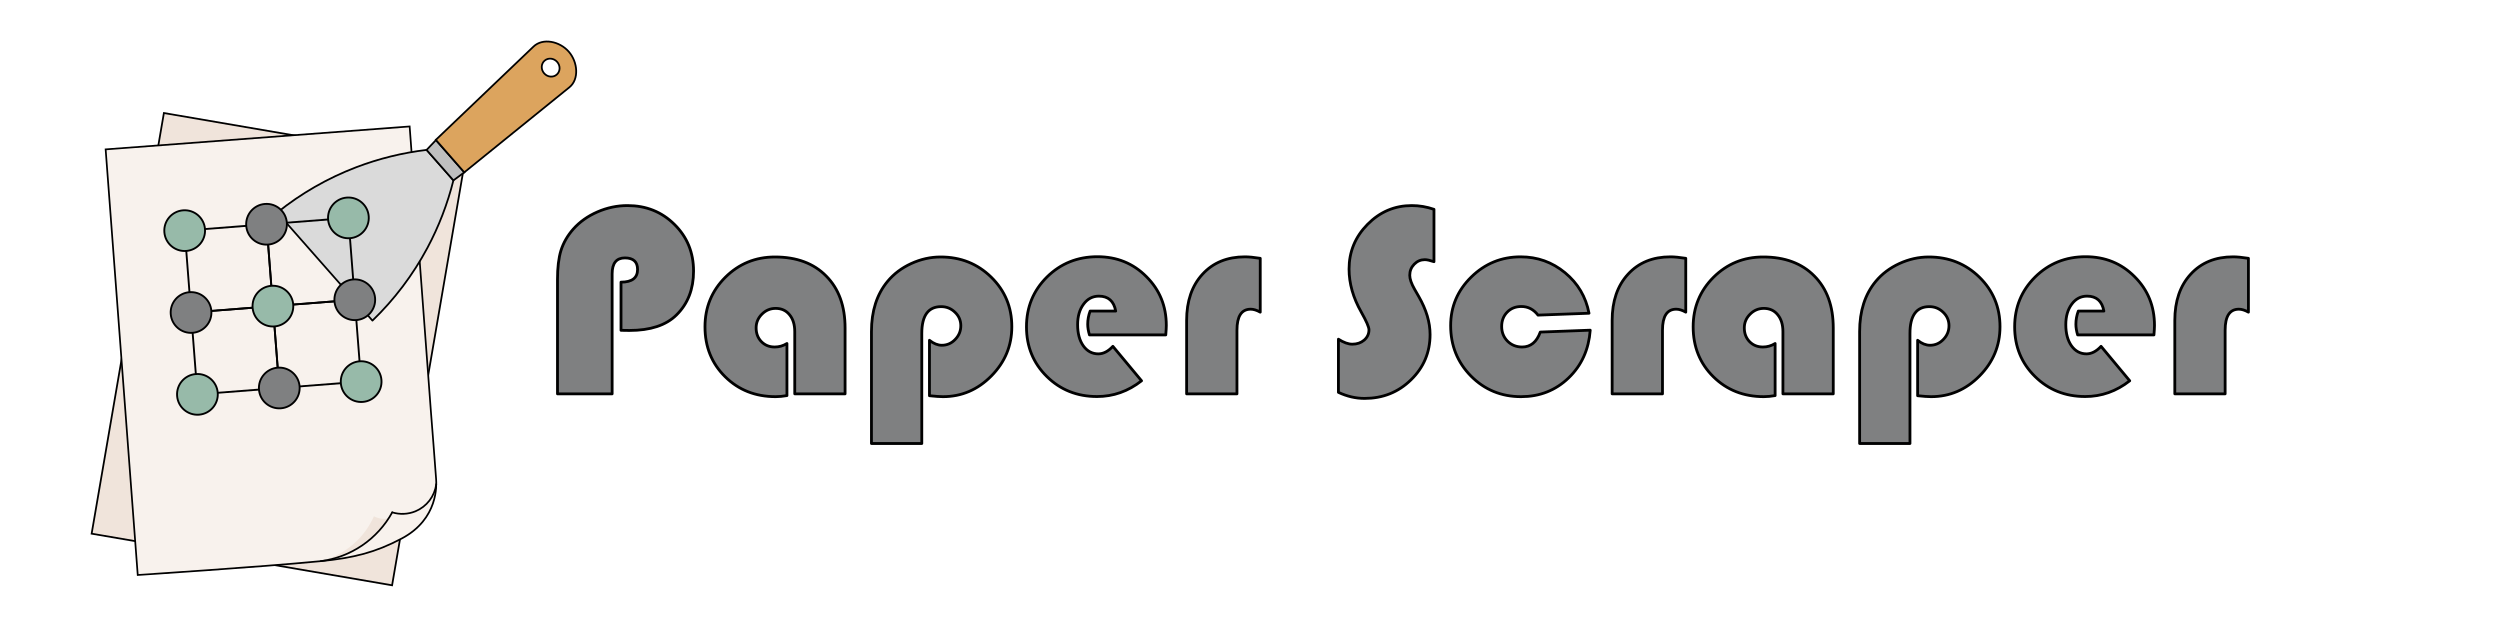
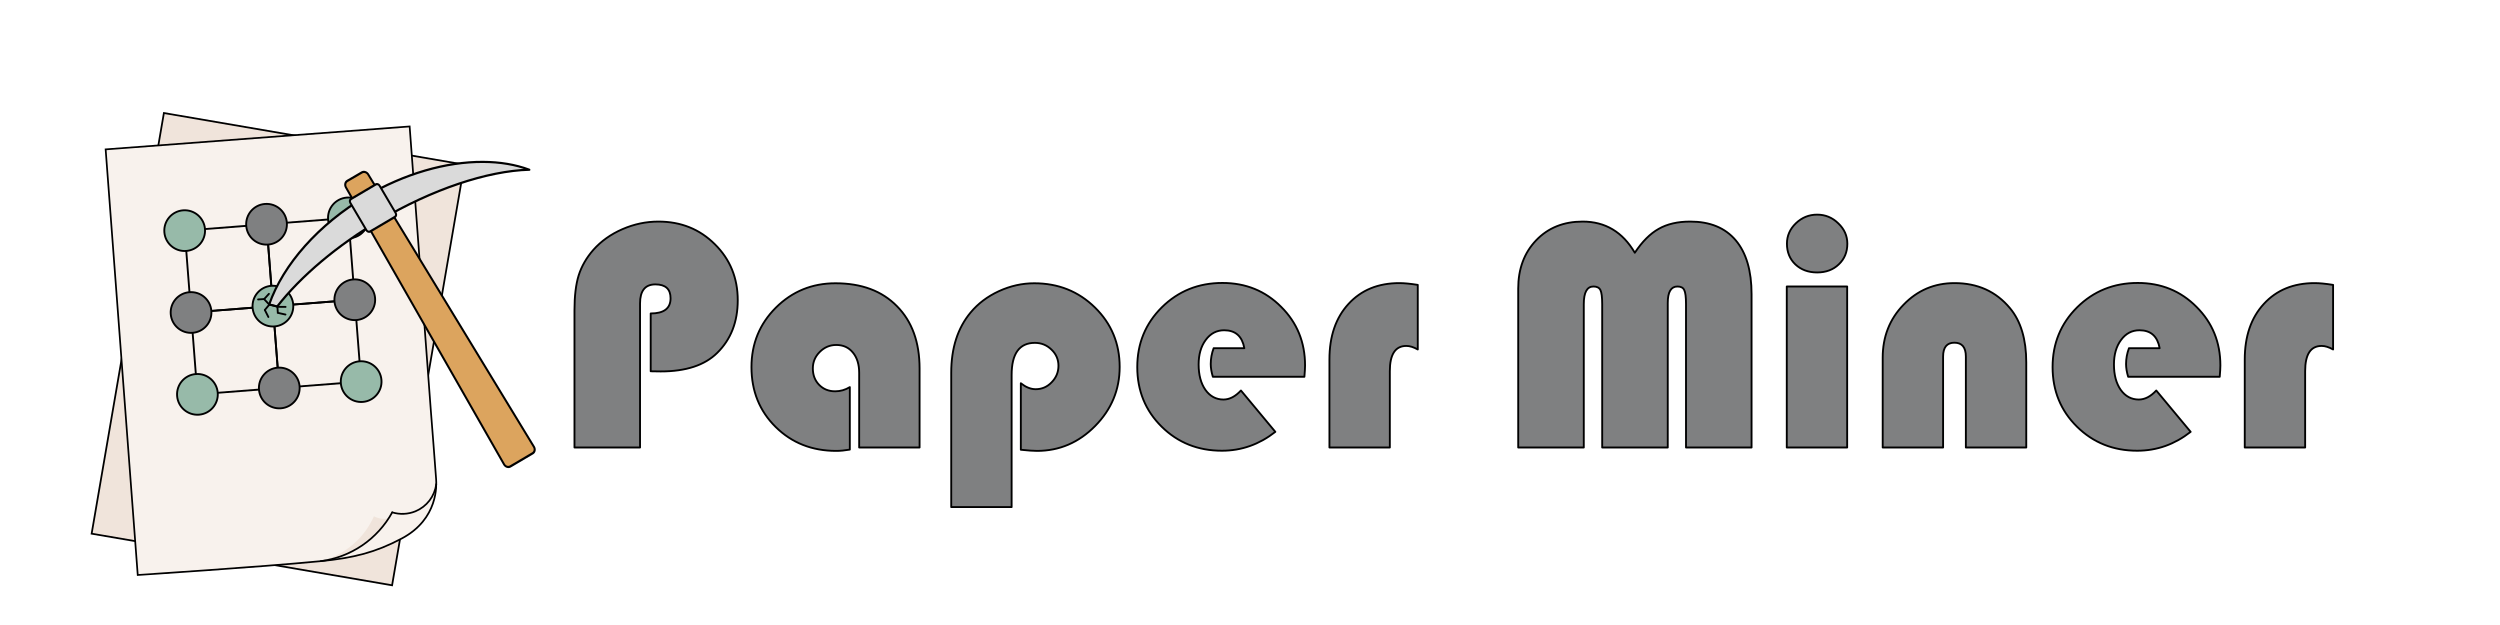
<svg xmlns="http://www.w3.org/2000/svg" width="800mm" height="200mm" viewBox="0 0 800 200" version="1.1" id="svg1">
  <defs id="defs1">
-     <rect x="942.09" y="126.714" width="2501.222" height="465.536" id="rect42" />
+     <rect x="747.887" y="234.145" width="2498.467" height="501.346" id="rect20" />
    <clipPath clipPathUnits="userSpaceOnUse" id="clipPath41">
      <path style="fill:#7f8081;fill-opacity:1;stroke:#000000;stroke-width:0.6;stroke-linecap:round;stroke-linejoin:round;stroke-dasharray:none;stroke-opacity:1" d="M 108.949,107.125 71.455,77.17 107.322,74.79 Z" id="path41" transform="translate(7.748901e-8,1.588409)" />
    </clipPath>
  </defs>
  <g id="layer1" style="display:inline" transform="matrix(0.7797973,0,0,0.7797973,6.946046,40.27162)">
    <rect style="fill:#f0e4db;fill-opacity:1;stroke:#000000;stroke-width:0.733;stroke-linecap:round;stroke-dasharray:none;stroke-opacity:1" id="rect1" width="125.103" height="175.144" x="56.617" y="-15.064" transform="rotate(9.74797)" />
    <path id="rect1-8" d="M 34.444,9.656 159.192,0.25 167.865,116.495 c 0.884,11.759 1.364,16.784 2.198,28.547 0.149,2.118 1.048,16.256 -14.13,24.306 -10.735,5.694 -19.74,7.989 -33.483,9.313 -24.963,2.405 -74.838,5.643 -74.838,5.643 z" style="fill:#f8f2ed;fill-opacity:1;stroke:#000000;stroke-width:0.715;stroke-linecap:round;stroke-dasharray:none;stroke-opacity:1" />
    <path id="path7-7" style="fill:#f0e4db;fill-opacity:1;stroke:none;stroke-width:0.6;stroke-linecap:round;stroke-dasharray:none;stroke-opacity:1" transform="matrix(1.191456,0,0,1.191456,-8.862757,-29.11544)" d="m 110.434,174.368 c 4.815,-1.214 9.285,-3.771 12.772,-7.307 2.319,-2.352 4.207,-5.128 5.541,-8.15 0.765,0.397 1.595,0.668 2.447,0.798 0.86,0.131 1.742,0.119 2.598,-0.036 -2.378,3.652 -5.489,6.825 -9.093,9.275 -4.196,2.852 -9.058,4.717 -14.084,5.402" />
    <path style="fill:none;fill-opacity:1;stroke:#000000;stroke-width:0.6;stroke-linecap:round;stroke-dasharray:none;stroke-opacity:1" d="m 135.436,157.41 c -2.494,4.541 -6.077,8.479 -10.362,11.39 -4.246,2.885 -9.174,4.757 -14.264,5.42" id="path8" transform="matrix(1.191456,0,0,1.191456,-9.310519,-28.93906)" />
    <path style="fill:none;fill-opacity:1;stroke:#000000;stroke-width:0.6;stroke-linecap:round;stroke-dasharray:none;stroke-opacity:1" d="m 150.599,147.692 c -0.267,2.041 -1.08,4.009 -2.333,5.642 -1.253,1.633 -2.943,2.928 -4.846,3.714 -2.512,1.038 -5.388,1.168 -7.984,0.362" id="path7" transform="matrix(1.191456,0,0,1.191456,-9.310519,-28.93906)" />
-   </g>
-   <g id="layer2" style="display:inline" transform="rotate(26.57657,86.99607,94.19905)">
-     <g id="g13" transform="matrix(0.8866266,0.3589946,-0.3589946,0.8866266,58.45824,-80.94639)">
-       <path style="fill:#dadada;fill-opacity:1;stroke:#000000;stroke-width:0.453;stroke-linecap:round;stroke-linejoin:round;stroke-dasharray:none;stroke-opacity:1" d="M 69.33,74.068 C 65.886,79.167 63.064,84.688 60.949,90.467 58.277,97.766 56.734,105.477 56.394,113.243 H 92.41 C 92.07,105.477 90.527,97.766 87.855,90.467 85.74,84.688 82.918,79.167 79.474,74.068 Z" id="path10-8" transform="matrix(-1.337619,0,0,1.310659,200.6343,-9.34702)" />
-       <path id="rect11" style="fill:#bfbfbf;fill-opacity:1;stroke:#000000;stroke-width:0.6;stroke-linecap:round;stroke-dasharray:none" d="m 93.93,83.226 h 14.365 l -0.387,4.516 -13.579,-0.012 z" />
-       <path id="rect12" style="fill:#dca45e;fill-opacity:1;stroke:#000000;stroke-width:0.6;stroke-linecap:round;stroke-dasharray:none;stroke-opacity:1" d="m 101.112,30.32 c -4.634,-0.017 -9.251,3.422 -9.079,7.709 l 1.813,45.155 14.45,0.045 1.893,-45.2 c 0.177,-4.231 -4.46,-7.691 -9.079,-7.709 z m 0,5.175 a 3.092,2.899 0 0 1 3.092,2.899 3.092,2.899 0 0 1 -3.092,2.899 3.092,2.899 0 0 1 -3.092,-2.899 3.092,2.899 0 0 1 3.092,-2.899 z" />
-     </g>
-     <path d="m 1255.772,356.298 v -58.268 q 20.02,0 20.02,-15.299 0,-13.997 -15.3,-13.997 -15.462,0 -15.462,19.206 v 145.182 h -66.081 V 294.775 q 0,-21.484 4.232,-35.156 4.394,-13.835 14.811,-25.716 11.719,-13.184 29.297,-20.833 17.578,-7.65 36.295,-7.65 33.854,0 56.803,22.786 23.112,22.786 23.112,56.478 0,32.715 -20.671,53.06 -18.88,18.717 -56.966,18.717 z m 200.683,15.95 v 62.988 q -7.487,1.302 -13.672,1.302 -36.621,0 -61.035,-24.089 -24.414,-24.089 -24.414,-60.384 0,-35.319 24.577,-59.896 24.74,-24.577 60.059,-24.577 39.388,0 62.012,23.112 22.787,22.949 22.787,62.825 v 79.59 h -60.872 v -75.195 q 0,-12.858 -6.348,-20.508 -6.185,-7.65 -16.764,-7.65 -9.603,0 -16.602,6.999 -6.999,6.999 -6.999,16.602 0,10.091 6.348,16.602 6.348,6.51 16.113,6.51 7.975,0 14.811,-4.232 z m 163.086,120.931 h -60.872 V 357.763 q 0,-37.272 19.531,-60.71 11.23,-13.509 28.483,-21.484 17.415,-7.975 35.645,-7.975 36.295,0 61.198,24.414 24.902,24.414 24.902,59.896 0,34.505 -24.739,59.57 -24.74,25.065 -58.594,25.065 -5.534,0 -16.276,-1.139 v -67.057 q 7.487,6.022 14.974,6.022 9.44,0 16.113,-6.999 6.836,-6.999 6.836,-16.602 0,-9.603 -6.999,-16.276 -6.999,-6.836 -16.764,-6.836 -23.438,0 -23.438,32.389 z m 295.084,-131.348 h -92.285 q -2.116,-6.999 -2.116,-12.858 0,-8.138 2.93,-15.951 h 30.924 q -3.255,-18.066 -20.345,-18.066 -11.393,0 -18.555,9.766 -7.162,9.603 -7.162,24.74 0,15.788 6.836,25.553 6.999,9.766 18.229,9.766 9.115,0 17.578,-9.115 l 34.668,41.667 q -24.251,19.043 -53.874,19.043 -36.133,0 -60.71,-24.251 -24.577,-24.251 -24.577,-60.059 0,-35.645 24.74,-60.221 24.902,-24.577 61.035,-24.577 35.319,0 59.245,24.089 24.088,23.926 24.088,59.082 0,3.581 -0.651,11.393 z m 114.258,-92.611 v 65.104 q -6.348,-3.581 -11.556,-3.581 -16.602,0 -16.602,25.391 v 76.986 h -60.872 v -88.704 q 0,-35.156 19.206,-55.99 19.206,-20.996 51.27,-20.996 7.161,0 18.555,1.79 z m 210.124,-59.245 v 63.314 q -7.162,-2.441 -11.068,-2.441 -7.487,0 -12.858,5.534 -5.371,5.534 -5.371,13.346 0,6.673 5.859,16.927 l 5.046,8.789 q 13.672,23.763 13.672,45.898 0,32.389 -23.112,54.85 -22.949,22.461 -56.152,22.461 -15.95,0 -31.576,-7.324 v -64.29 q 9.44,6.022 16.764,6.022 8.626,0 14.323,-4.883 5.859,-5.046 5.859,-12.533 0,-4.883 -9.277,-21.322 -14.811,-26.042 -14.811,-52.083 0,-31.413 22.298,-54.036 22.461,-22.786 53.548,-22.786 13.672,0 26.855,4.557 z m 128.581,148.437 60.384,-2.279 q -2.604,35.156 -26.204,57.78 -23.6,22.624 -57.454,22.624 -35.807,0 -60.547,-24.902 -24.577,-24.902 -24.577,-61.035 0,-34.342 24.902,-58.756 24.902,-24.414 59.733,-24.414 30.436,0 53.711,19.206 23.275,19.206 28.971,48.991 l -61.686,2.279 q -7.975,-10.417 -20.182,-10.417 -10.417,0 -17.09,6.836 -6.673,6.836 -6.673,17.253 0,10.579 6.999,17.741 7.162,7.161 17.741,7.161 15.462,0 21.973,-18.066 z m 175.944,-89.193 v 65.104 q -6.348,-3.581 -11.556,-3.581 -16.602,0 -16.602,25.391 v 76.986 h -60.872 v -88.704 q 0,-35.156 19.206,-55.99 19.206,-20.996 51.27,-20.996 7.162,0 18.555,1.79 z m 108.073,103.027 v 62.988 q -7.487,1.302 -13.672,1.302 -36.621,0 -61.035,-24.089 -24.414,-24.089 -24.414,-60.384 0,-35.319 24.577,-59.896 24.739,-24.577 60.059,-24.577 39.388,0 62.012,23.112 22.786,22.949 22.786,62.825 v 79.59 h -60.872 v -75.195 q 0,-12.858 -6.348,-20.508 -6.185,-7.65 -16.764,-7.65 -9.603,0 -16.602,6.999 -6.999,6.999 -6.999,16.602 0,10.091 6.348,16.602 6.348,6.51 16.113,6.51 7.975,0 14.811,-4.232 z m 163.086,120.931 h -60.872 V 357.763 q 0,-37.272 19.531,-60.71 11.23,-13.509 28.483,-21.484 17.415,-7.975 35.645,-7.975 36.296,0 61.198,24.414 24.902,24.414 24.902,59.896 0,34.505 -24.74,59.57 -24.739,25.065 -58.594,25.065 -5.534,0 -16.276,-1.139 v -67.057 q 7.487,6.022 14.974,6.022 9.44,0 16.113,-6.999 6.836,-6.999 6.836,-16.602 0,-9.603 -6.999,-16.276 -6.999,-6.836 -16.764,-6.836 -23.438,0 -23.438,32.389 z m 295.084,-131.348 h -92.285 q -2.116,-6.999 -2.116,-12.858 0,-8.138 2.93,-15.951 h 30.924 q -3.255,-18.066 -20.345,-18.066 -11.393,0 -18.555,9.766 -7.162,9.603 -7.162,24.74 0,15.788 6.836,25.553 6.999,9.766 18.229,9.766 9.115,0 17.578,-9.115 l 34.668,41.667 q -24.251,19.043 -53.874,19.043 -36.133,0 -60.71,-24.251 -24.577,-24.251 -24.577,-60.059 0,-35.645 24.74,-60.221 24.902,-24.577 61.035,-24.577 35.319,0 59.245,24.089 24.088,23.926 24.088,59.082 0,3.581 -0.651,11.393 z m 114.258,-92.611 v 65.104 q -6.348,-3.581 -11.556,-3.581 -16.602,0 -16.602,25.391 v 76.986 h -60.872 v -88.704 q 0,-35.156 19.206,-55.99 19.206,-20.996 51.269,-20.996 7.162,0 18.555,1.79 z" id="text42" style="font-size:333.333px;font-family:'Bauhaus 93';-inkscape-font-specification:'Bauhaus 93, Normal';text-align:center;white-space:pre;fill:#7f8081;stroke:#000000;stroke-width:3.402;stroke-linecap:round;stroke-linejoin:round" transform="matrix(0.2366267,-0.1183728,0.1183728,0.2366267,-147.2596,118.8409)" aria-label="Paper Scraper" />
  </g>
  <g id="layer3" style="display:inline">
    <path style="fill:none;fill-opacity:1;stroke:#000000;stroke-width:0.932;stroke-linecap:round;stroke-linejoin:round;stroke-dasharray:none;stroke-opacity:1" d="m 54.051,62.133 v 0 l -0.013,40.302 H 94.338 V 62.135 l -40.287,-0.002 z" id="path15" transform="matrix(0.6500412,-0.05061476,0.05061476,0.6500412,20.82395,36.14796)" />
    <path style="fill:none;fill-opacity:1;stroke:#000000;stroke-width:0.932;stroke-linecap:round;stroke-linejoin:round;stroke-dasharray:none;stroke-opacity:1" d="m 54.051,62.133 v 0 l -0.013,40.302 H 94.338 V 62.135 l -40.287,-0.002 z" id="path15-8" transform="matrix(0.6500412,-0.05061476,0.05061476,0.6500412,47.01638,34.10924)" />
    <path style="fill:none;fill-opacity:1;stroke:#000000;stroke-width:0.932;stroke-linecap:round;stroke-linejoin:round;stroke-dasharray:none;stroke-opacity:1" d="m 54.051,62.133 v 0 l -0.013,40.302 H 94.338 V 62.135 l -40.287,-0.002 z" id="path15-8-8" transform="matrix(0.6500412,-0.05061476,0.05061476,0.6500412,49.05193,60.30695)" />
    <path style="fill:none;fill-opacity:1;stroke:#000000;stroke-width:0.932;stroke-linecap:round;stroke-linejoin:round;stroke-dasharray:none;stroke-opacity:1" d="m 54.051,62.133 v 0 l -0.013,40.302 H 94.338 V 62.135 l -40.287,-0.002 z" id="path15-8-8-0" transform="matrix(0.6500412,-0.05061476,0.05061476,0.6500412,22.8595,62.34566)" />
    <circle style="fill:#97baa9;fill-opacity:1;stroke:#000000;stroke-width:0.608;stroke-linecap:round;stroke-linejoin:round;stroke-dasharray:none;stroke-opacity:1" id="path13" cx="53.188" cy="78.168" r="6.52" transform="rotate(-4.452292)" />
    <circle style="fill:#7f8081;fill-opacity:1;stroke:#000000;stroke-width:0.608;stroke-linecap:round;stroke-linejoin:round;stroke-dasharray:none;stroke-opacity:1" id="path13-3" cx="79.464" cy="78.168" r="6.52" transform="rotate(-4.452292)" />
    <circle style="fill:#97baa9;fill-opacity:1;stroke:#000000;stroke-width:0.608;stroke-linecap:round;stroke-linejoin:round;stroke-dasharray:none;stroke-opacity:1" id="path13-3-3" cx="105.74" cy="78.168" r="6.52" transform="rotate(-4.452292)" />
    <circle style="fill:#7f8081;fill-opacity:1;stroke:#000000;stroke-width:0.608;stroke-linecap:round;stroke-linejoin:round;stroke-dasharray:none;stroke-opacity:1" id="path13-8" cx="53.188" cy="104.444" r="6.52" transform="rotate(-4.452292)" />
    <circle style="fill:#97baa9;fill-opacity:1;stroke:#000000;stroke-width:0.608;stroke-linecap:round;stroke-linejoin:round;stroke-dasharray:none;stroke-opacity:1" id="path13-3-7" cx="79.464" cy="104.444" r="6.52" transform="rotate(-4.452292)" />
    <circle style="fill:#7f8081;fill-opacity:1;stroke:#000000;stroke-width:0.608;stroke-linecap:round;stroke-linejoin:round;stroke-dasharray:none;stroke-opacity:1" id="path13-3-3-4" cx="105.74" cy="104.444" r="6.52" transform="rotate(-4.452292)" />
    <circle style="fill:#97baa9;fill-opacity:1;stroke:#000000;stroke-width:0.608;stroke-linecap:round;stroke-linejoin:round;stroke-dasharray:none;stroke-opacity:1" id="path13-31" cx="53.188" cy="130.72" r="6.52" transform="rotate(-4.452292)" />
    <circle style="fill:#7f8081;fill-opacity:1;stroke:#000000;stroke-width:0.608;stroke-linecap:round;stroke-linejoin:round;stroke-dasharray:none;stroke-opacity:1" id="path13-3-9" cx="79.464" cy="130.72" r="6.52" transform="rotate(-4.452292)" />
    <circle style="fill:#97baa9;fill-opacity:1;stroke:#000000;stroke-width:0.608;stroke-linecap:round;stroke-linejoin:round;stroke-dasharray:none;stroke-opacity:1" id="path13-3-3-8" cx="105.74" cy="130.72" r="6.52" transform="rotate(-4.452292)" />
  </g>
+   <g id="layer2" style="display:inline" transform="rotate(26.57657,86.99607,94.19905)">
+     <g id="g14" transform="matrix(0.9716368,-0.5148933,0.638795,0.9853745,-71.17491,150.0493)">
+       <path id="rect2" style="fill:#dca45e;stroke:#000000;stroke-width:0.6;stroke-linecap:round;stroke-dasharray:none" transform="rotate(-26.57657)" d="m 160.27,69.639 4.996,0.021 a 1.349,1.349 44.676 0 1 1.343,1.328 l 1.322,85.133 a 1.303,1.303 134.555 0 1 -1.302,1.323 l -7.722,0 a 1.303,1.303 45.445 0 1 -1.302,-1.323 l 1.322,-85.165 a 1.338,1.338 135.565 0 1 1.343,-1.317 z" />
+       <path id="path2" style="fill:#dadada;fill-opacity:1;stroke:#000000;stroke-width:0.6;stroke-linecap:round;stroke-linejoin:round;stroke-dasharray:none;stroke-opacity:1" d="m 214.506,-13.752 c -10.687,-0.278 -23.222,2.72 -35.133,8.677 -14.605,7.328 -26.198,18.073 -31.575,28.934 l 2.257,0.616 c 7.838,-8.142 19.443,-16.348 32.622,-22.945 16.108,-8.057 32.736,-12.8 45.026,-12.842 -3.863,-1.51 -8.339,-2.314 -13.197,-2.44 z" />
+       <path style="fill:#dadada;fill-opacity:1;stroke:#000000;stroke-width:0.6;stroke-linecap:round;stroke-dasharray:none;stroke-opacity:1" id="rect3" width="10.109" height="10.077" x="157.713" y="74.301" transform="rotate(-26.57657)" ry="0" d="m 158.507,74.301 h 8.521 a 0.794,0.794 45 0 1 0.794,0.794 v 8.489 a 0.794,0.794 135 0 1 -0.794,0.794 h -8.521 a 0.794,0.794 45 0 1 -0.794,-0.794 v -8.489 a 0.794,0.794 135 0 1 0.794,-0.794 z" />
+     </g>
+     <path style="font-size:400px;font-family:'Bauhaus 93';-inkscape-font-specification:'Bauhaus 93, Normal';white-space:pre;fill:#7f8081;stroke:#000000;stroke-width:2.268;stroke-linecap:round;stroke-linejoin:round" d="m 861.363,509.645 v -69.922 q 24.023,0 24.023,-18.359 0,-16.797 -18.359,-16.797 -18.555,0 -18.555,23.047 V 601.832 H 769.176 V 435.817 q 0,-25.781 5.078,-42.188 5.273,-16.602 17.773,-30.859 14.062,-15.82 35.156,-25 21.094,-9.18 43.555,-9.18 40.625,0 68.164,27.344 27.734,27.344 27.734,67.773 0,39.258 -24.805,63.672 -22.656,22.461 -68.359,22.461 z m 240.82,19.141 v 75.586 q -8.984,1.562 -16.406,1.562 -43.945,0 -73.242,-28.906 -29.297,-28.906 -29.297,-72.461 0,-42.383 29.492,-71.875 29.688,-29.492 72.07,-29.492 47.266,0 74.414,27.734 27.344,27.539 27.344,75.391 v 95.508 h -73.047 v -90.234 q 0,-15.43 -7.617,-24.609 -7.422,-9.18 -20.117,-9.18 -11.523,0 -19.922,8.398 -8.399,8.398 -8.399,19.922 0,12.109 7.617,19.922 7.617,7.812 19.336,7.812 9.57,0 17.773,-5.078 z m 195.703,145.117 h -73.047 v -162.5 q 0,-44.727 23.438,-72.852 13.477,-16.211 34.18,-25.781 20.898,-9.57 42.773,-9.57 43.555,0 73.438,29.297 29.883,29.297 29.883,71.875 0,41.406 -29.688,71.484 -29.688,30.078 -70.312,30.078 -6.641,0 -19.531,-1.367 v -80.469 q 8.984,7.227 17.969,7.227 11.328,0 19.336,-8.398 8.203,-8.398 8.203,-19.922 0,-11.523 -8.398,-19.531 -8.398,-8.203 -20.117,-8.203 -28.125,0 -28.125,38.867 z m 354.102,-157.617 h -110.742 q -2.539,-8.398 -2.539,-15.43 0,-9.766 3.516,-19.141 h 37.109 q -3.906,-21.68 -24.414,-21.68 -13.672,0 -22.266,11.719 -8.594,11.523 -8.594,29.688 0,18.945 8.203,30.664 8.399,11.719 21.875,11.719 10.938,0 21.094,-10.938 l 41.602,50 q -29.102,22.852 -64.648,22.852 -43.359,0 -72.852,-29.102 -29.492,-29.102 -29.492,-72.07 0,-42.773 29.688,-72.266 29.883,-29.492 73.242,-29.492 42.383,0 71.094,28.906 28.906,28.711 28.906,70.898 0,4.297 -0.781,13.672 z m 137.109,-111.133 v 78.125 q -7.617,-4.297 -13.867,-4.297 -19.922,0 -19.922,30.469 v 92.383 h -73.047 V 495.387 q 0,-42.188 23.047,-67.188 23.047,-25.195 61.523,-25.195 8.594,0 22.266,2.148 z m 121.484,196.68 v -192.188 q 0,-35.742 21.68,-58.398 21.68,-22.656 56.25,-22.656 41.016,0 63.086,37.695 13.476,-20.312 28.906,-28.906 15.43,-8.789 38.086,-8.789 35.938,0 55.078,22.656 19.141,22.656 19.141,65.234 v 185.352 h -79.297 v -173.438 q 0,-12.891 -2.148,-16.992 -1.953,-4.297 -8.203,-4.297 -11.719,0 -11.719,19.922 v 174.805 h -79.297 v -173.438 q 0,-12.695 -2.148,-16.992 -2.148,-4.297 -8.398,-4.297 -11.719,0 -11.719,21.289 v 173.438 z m 397.852,-194.727 v 194.727 h -73.047 V 407.106 Z m -36.328,-86.914 q 14.844,0 25.586,10.547 10.938,10.352 10.938,24.609 0,15.234 -10.352,25 -10.156,9.766 -26.172,9.766 -16.016,0 -26.367,-9.766 -10.156,-9.766 -10.156,-25 0,-14.258 10.742,-24.609 10.938,-10.547 25.781,-10.547 z m 252.93,281.641 h -73.047 V 491.871 q 0,-16.797 -13.867,-16.797 -13.672,0 -13.672,16.797 v 109.961 h -73.047 V 493.238 q 0,-38.086 25.195,-64.062 25.195,-26.172 61.719,-26.172 41.797,0 66.992,30.273 19.727,23.633 19.727,65.82 z m 233.984,-85.547 h -110.742 q -2.539,-8.398 -2.539,-15.43 0,-9.766 3.516,-19.141 h 37.109 q -3.906,-21.68 -24.414,-21.68 -13.672,0 -22.266,11.719 -8.594,11.523 -8.594,29.688 0,18.945 8.203,30.664 8.398,11.719 21.875,11.719 10.938,0 21.094,-10.938 l 41.602,50 q -29.102,22.852 -64.648,22.852 -43.359,0 -72.852,-29.102 -29.492,-29.102 -29.492,-72.07 0,-42.773 29.688,-72.266 29.883,-29.492 73.242,-29.492 42.383,0 71.094,28.906 28.906,28.711 28.906,70.898 0,4.297 -0.781,13.672 z m 137.109,-111.133 v 78.125 q -7.617,-4.297 -13.867,-4.297 -19.922,0 -19.922,30.469 v 92.383 H 2789.293 V 495.387 q 0,-42.188 23.047,-67.188 23.047,-25.195 61.523,-25.195 8.594,0 22.266,2.148 z" id="text20" transform="matrix(0.2366267,-0.1183728,0.1183728,0.2366267,-57.7247,43.33872)" aria-label="Paper Miner" />
+   </g>
+   <g id="g19">
+     <path style="fill:none;fill-opacity:1;stroke:#000000;stroke-width:0.6;stroke-linecap:round;stroke-dasharray:none;stroke-opacity:1" d="m 82.587,95.825 1.9,-0.129 1.643,1.739 2.641,0.676 0.129,1.997 2.448,0.548" id="path14" />
+     <path style="fill:none;fill-opacity:1;stroke:#000000;stroke-width:0.6;stroke-linecap:round;stroke-linejoin:round;stroke-dasharray:none;stroke-opacity:1" d="M 86.211,97.436 84.745,99.191" id="path16" />
+     <path style="fill:none;fill-opacity:1;stroke:#000000;stroke-width:0.6;stroke-linecap:round;stroke-linejoin:round;stroke-dasharray:none;stroke-opacity:1" d="m 84.784,99.267 1.095,2.174" id="path17" />
+     <path style="fill:none;fill-opacity:1;stroke:#000000;stroke-width:0.6;stroke-linecap:round;stroke-linejoin:round;stroke-dasharray:none;stroke-opacity:1" d="m 88.788,98.177 2.593,0.032" id="path18" />
+     <path style="fill:none;fill-opacity:1;stroke:#000000;stroke-width:0.6;stroke-linecap:round;stroke-linejoin:round;stroke-dasharray:none;stroke-opacity:1" d="m 84.614,95.615 1.441,-1.586" id="path19" />
+   </g>
</svg>
